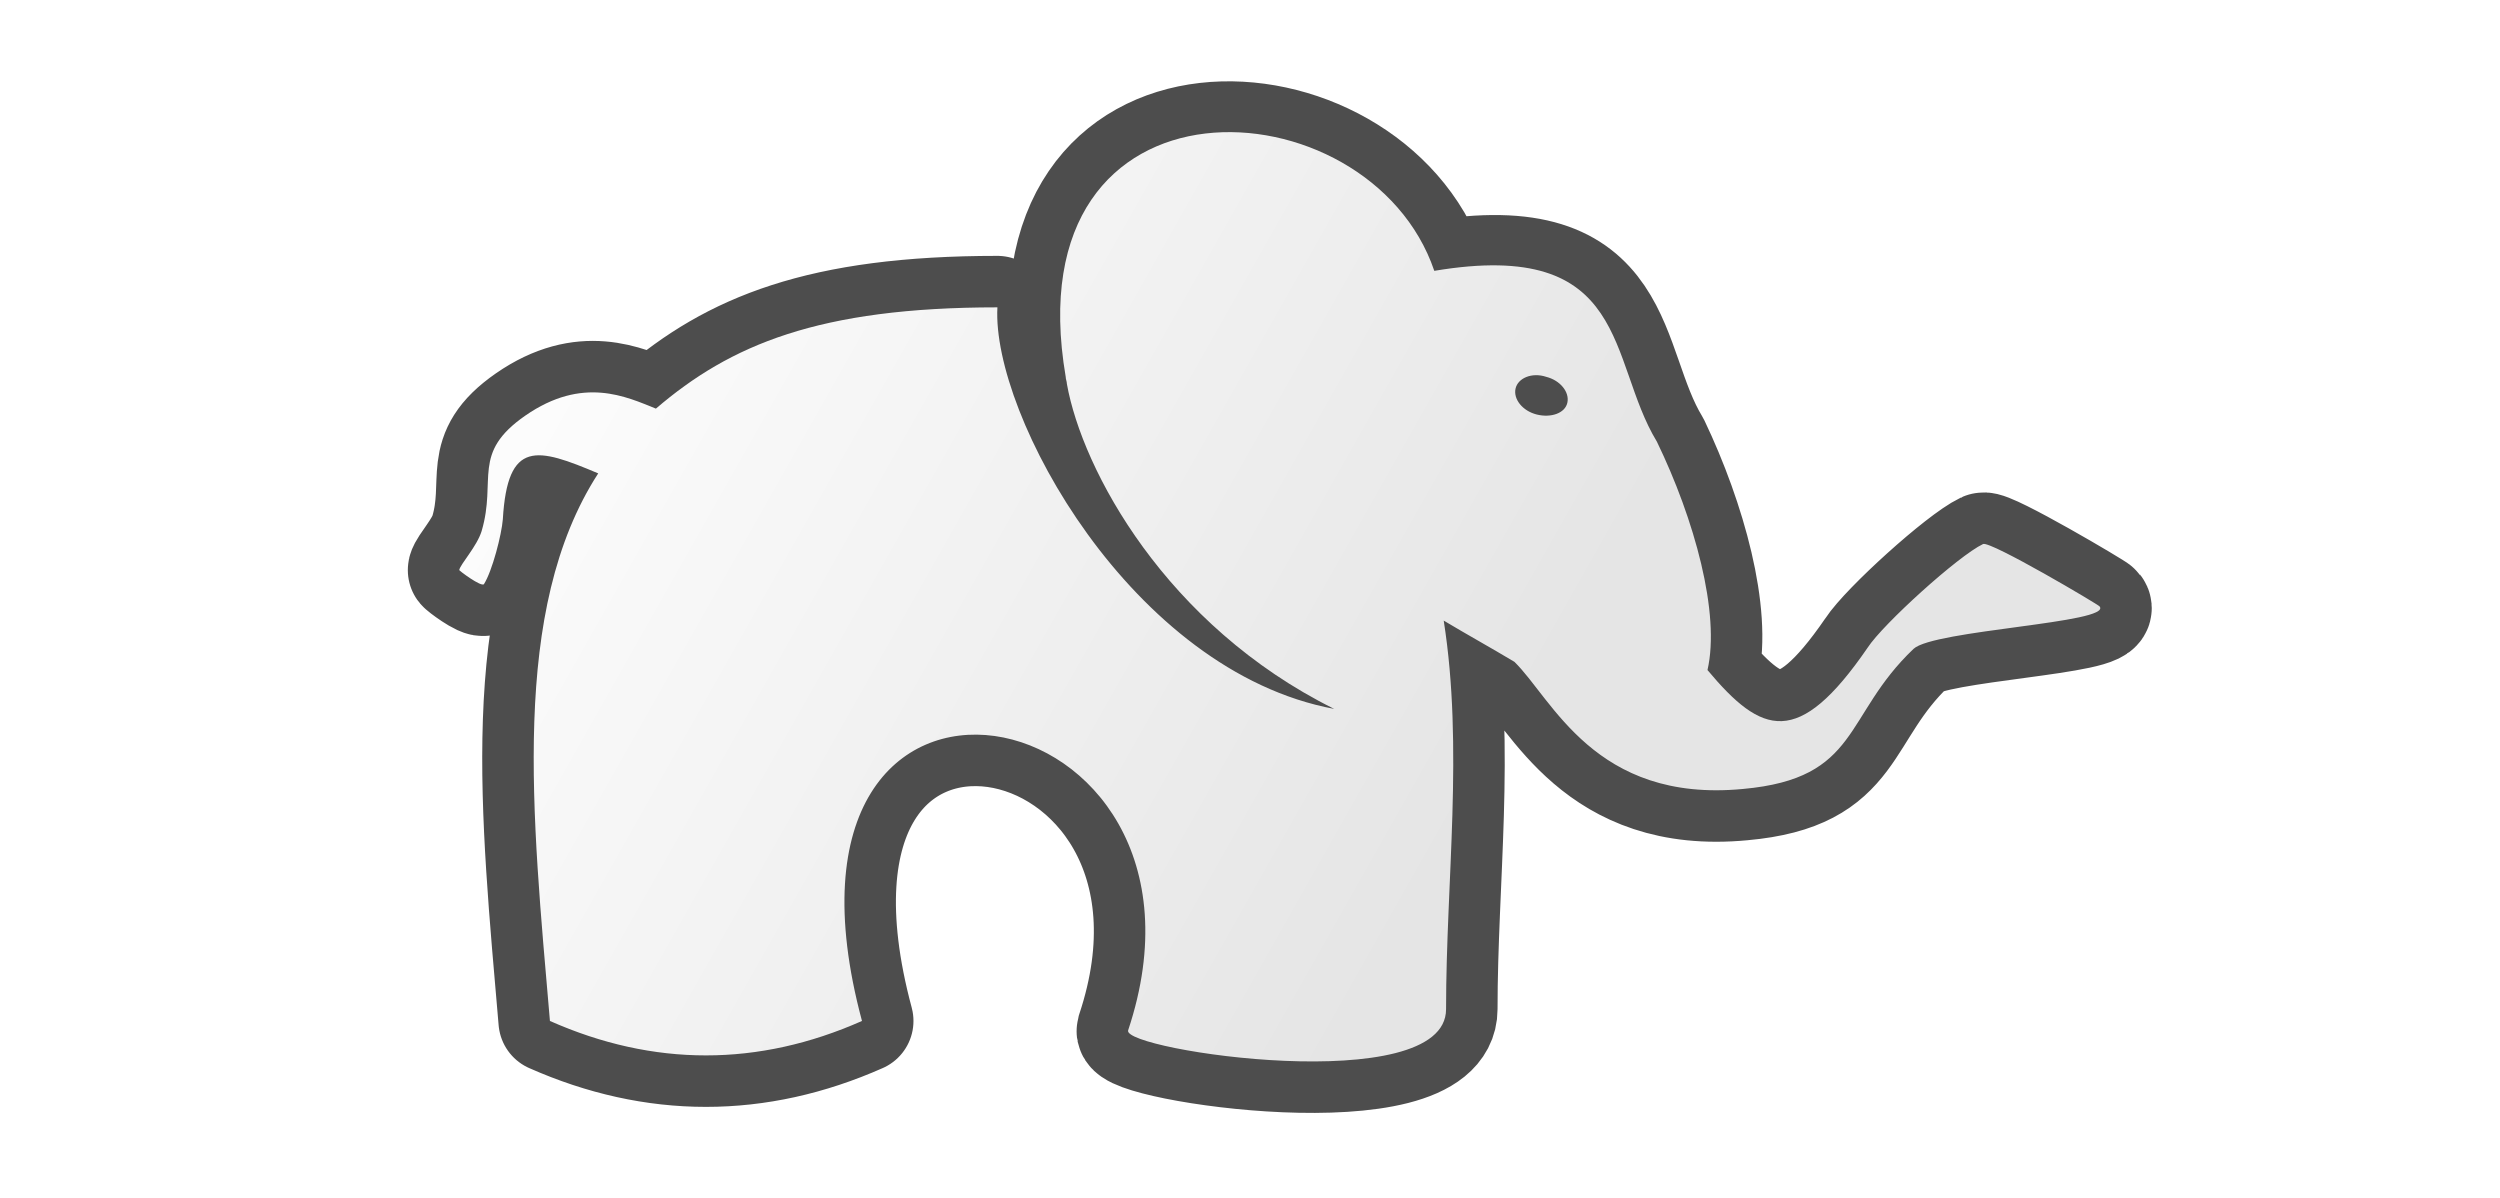
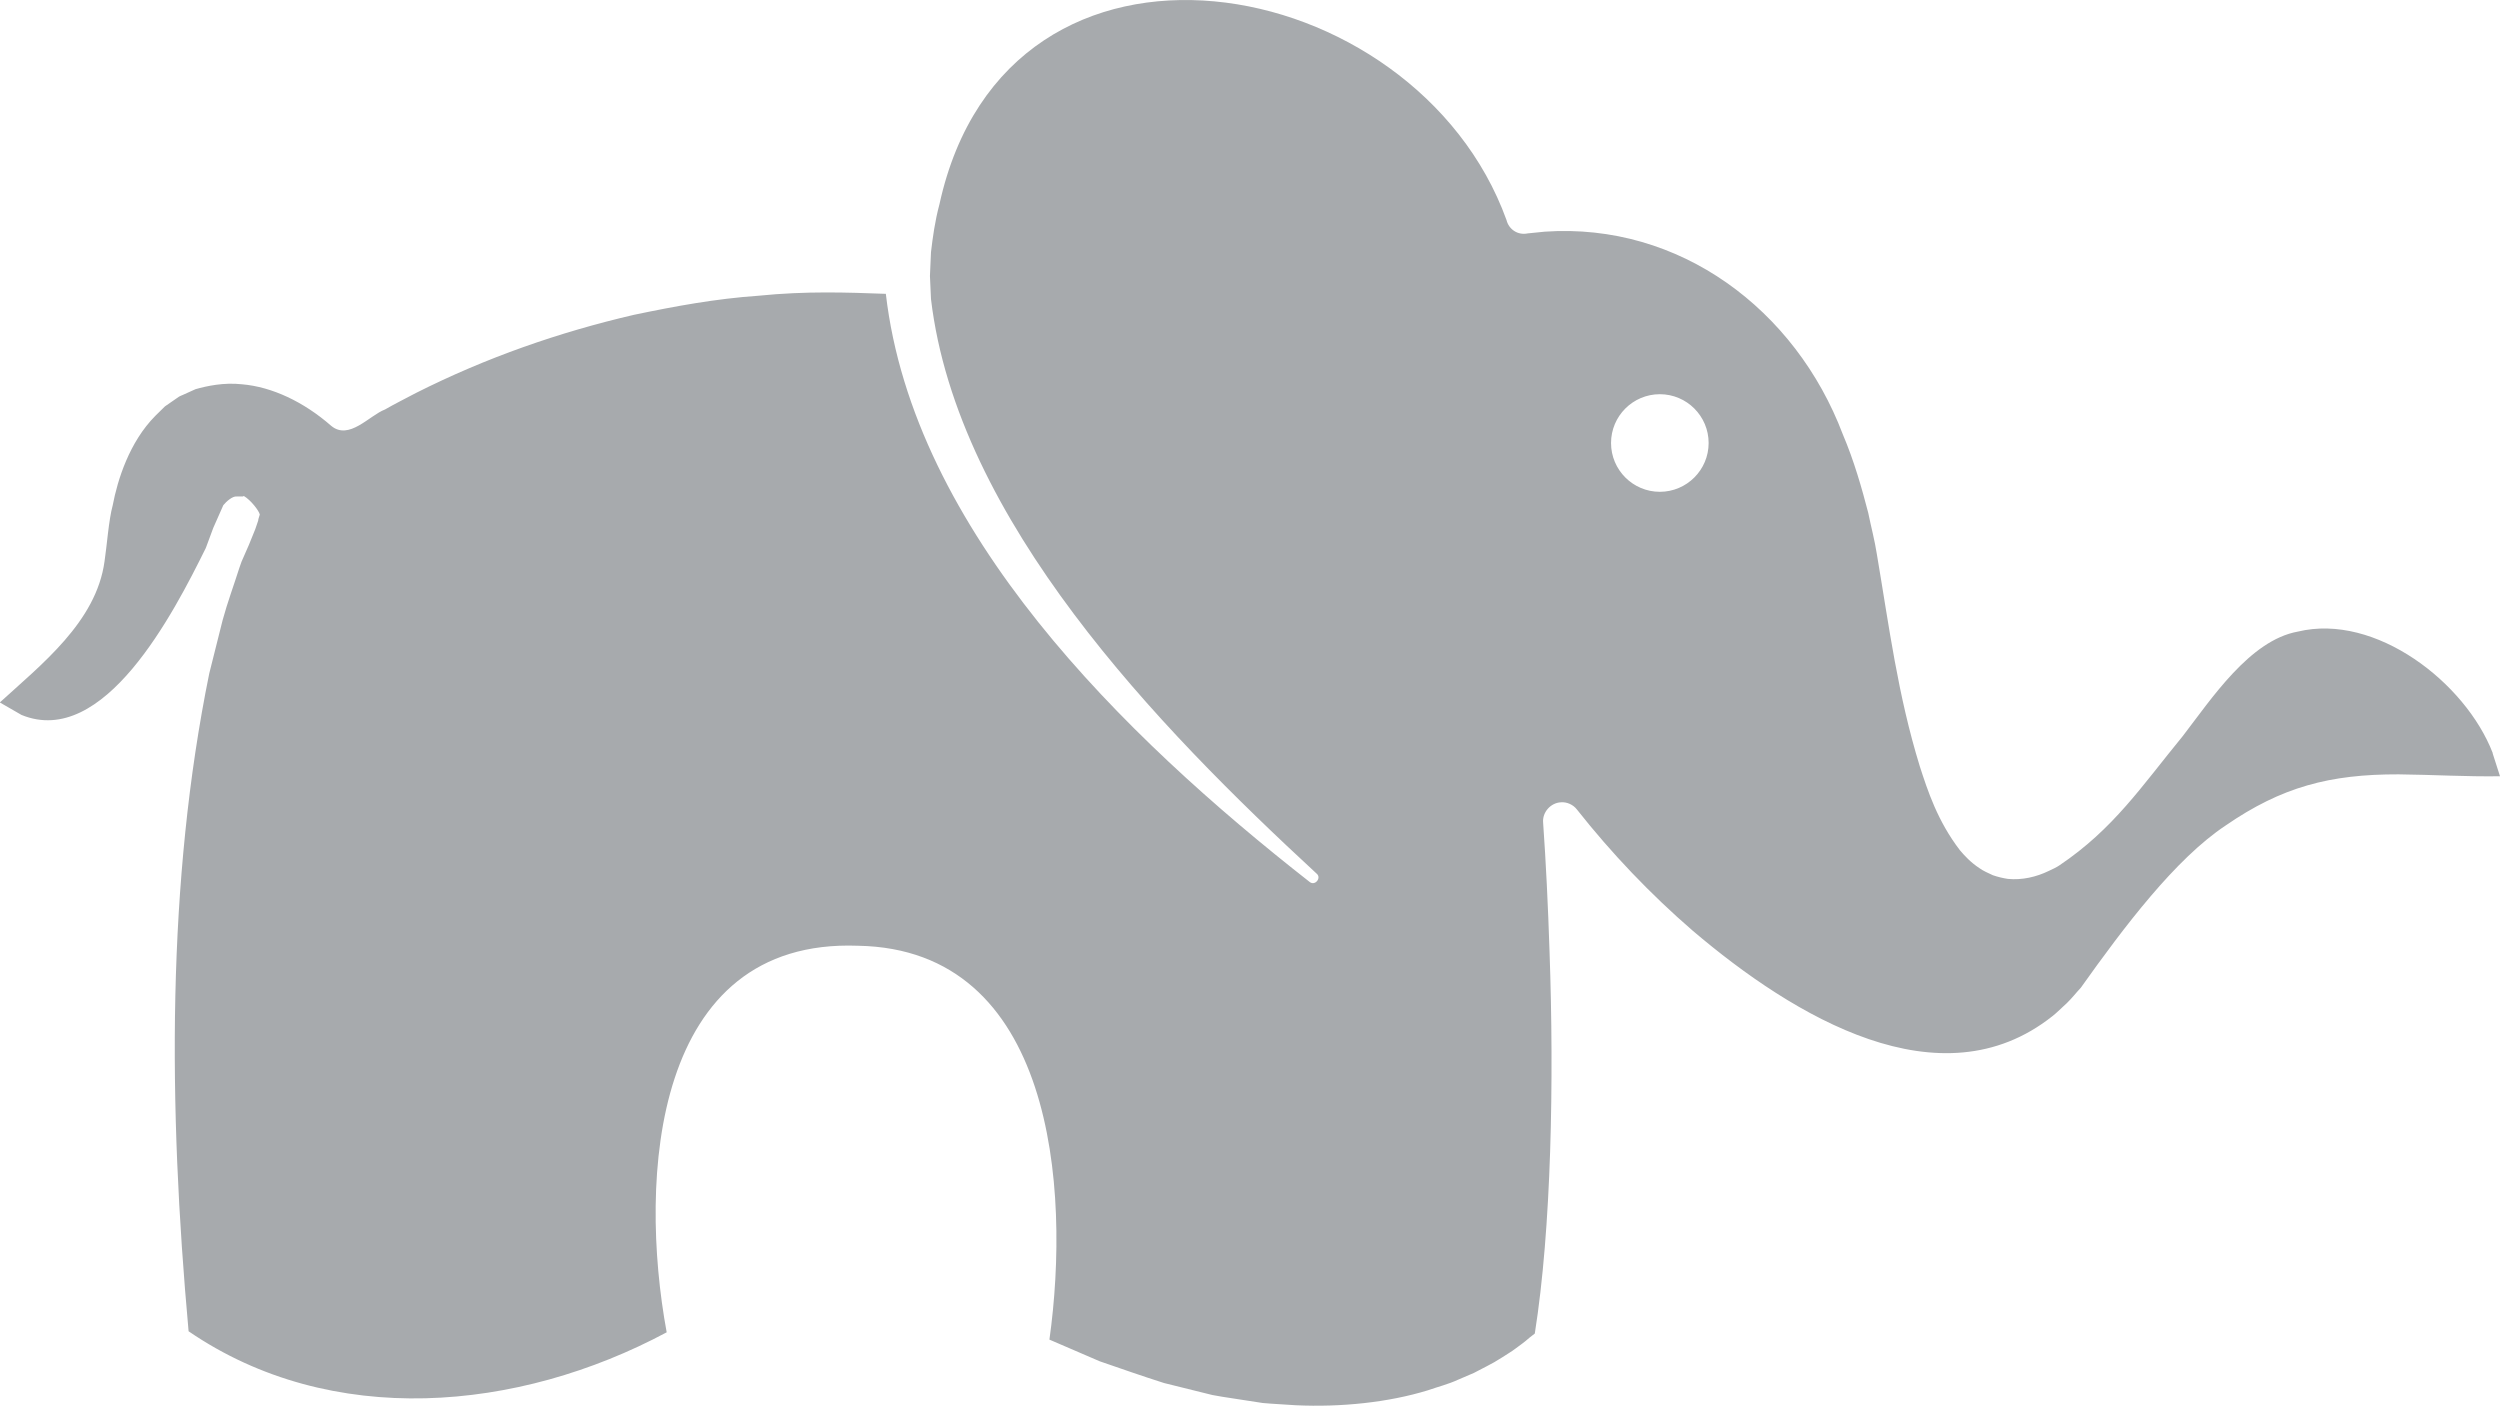
- <svg xmlns="http://www.w3.org/2000/svg" enable-background="new 0 0 212.3 101.7" viewBox="0 0 212.3 101.7">
-   <clipPath id="a">
-     <path d="m145 56.9c4.6 5.5 7.7 6.7 13.6-1.9 1.3-2 7.7-7.8 9.8-8.8.6-.3 9.9 5.2 9.9 5.3 1.1 1.4-14.1 2-15.8 3.6-6 5.7-4.5 11-14.5 11.9-12.6 1.2-16.2-7.7-19.4-10.8-2-1.2-4-2.3-6-3.5 1.7 10.8.2 22.1.2 33 0 7.6-27.5 3.5-27 1.8 9.7-29.1-32.4-37.3-22.6-.8-8.8 3.9-17.7 3.9-26.5 0-1.5-17.5-3.4-34.9 4.1-46.5-5.2-2.2-7.7-2.9-8.1 3.9-.1 1.3-.9 4.4-1.6 5.5-.2.3-2.2-1.2-2.1-1.2.1-.5 1.5-2 1.9-3.3 1.3-4.4-.9-6.6 3.7-9.8 4.9-3.4 8.6-1.6 11.1-.6 6.3-5.4 13.8-8.6 29-8.6-.5 9.1 11.4 30.9 28.6 34.1-14.3-7.1-21.4-20.3-22.7-27.6 0-.2-.1-.4-.1-.6-4.6-26.9 25.8-25.2 31.3-9 16.7-2.8 14.7 7.6 18.9 14.5 3.2 6.6 5.4 14.6 4.3 19.4" />
-   </clipPath>
-   <linearGradient id="b" gradientTransform="matrix(-179.082 -103.3928 85.8686 -148.7292 -74733.32 117016.5)" gradientUnits="userSpaceOnUse" x1="-30.739" x2="-30.279" y1="807.732" y2="807.732">
-     <stop offset="0" stop-color="#e5e5e5" />
-     <stop offset="1" stop-color="#fff" />
-   </linearGradient>
-   <path d="m145 56.9c4.6 5.5 7.7 6.7 13.6-1.9 1.3-2 7.7-7.8 9.8-8.8.6-.3 9.9 5.2 9.9 5.3 1.1 1.4-14.1 2-15.8 3.6-6 5.7-4.5 11-14.5 11.9-12.6 1.2-16.2-7.7-19.4-10.8-2-1.2-4-2.3-6-3.5 1.7 10.8.2 22.1.2 33 0 7.6-27.5 3.5-27 1.8 9.7-29.1-32.4-37.3-22.6-.8-8.8 3.9-17.7 3.9-26.5 0-1.5-17.5-3.4-34.9 4.1-46.5-5.2-2.2-7.7-2.9-8.1 3.9-.1 1.3-.9 4.4-1.6 5.5-.2.3-2.2-1.2-2.1-1.2.1-.5 1.5-2 1.9-3.3 1.3-4.4-.9-6.6 3.7-9.8 4.9-3.4 8.6-1.6 11.1-.6 6.3-5.4 13.8-8.6 29-8.6-.5 9.1 11.4 30.9 28.6 34.1-14.3-7.1-21.4-20.3-22.7-27.6 0-.2-.1-.4-.1-.6-4.6-26.9 25.8-25.1 31.4-8.9 16.7-2.8 14.7 7.6 18.9 14.5 3.1 6.5 5.3 14.5 4.2 19.3z" style="fill:none;stroke:#4d4d4d;stroke-width:8.743;stroke-linecap:round;stroke-linejoin:round;stroke-miterlimit:22.926" />
-   <path clip-path="url(#a)" d="m217.6 27.1-143.6-82.9-73.4 127 143.7 83z" fill="url(#b)" />
-   <path clip-rule="evenodd" d="m131.3 32c1.2.3 2 1.3 1.8 2.2s-1.4 1.3-2.6 1-2-1.3-1.8-2.2 1.4-1.4 2.6-1" fill="#4d4d4d" fill-rule="evenodd" />
+ <svg xmlns="http://www.w3.org/2000/svg" viewBox="0 0 143.96 80.91">
+   <path d="m143.54 43.36c-1.57-4.06-6.75-8.07-11.22-6.99-2.77.5-4.98 3.88-6.63 6.02-2.37 2.89-3.98 5.34-7.1 7.44-.16.11-.37.21-.61.32-.72.35-1.54.54-2.36.46-.27-.04-.57-.11-.86-.21-.26-.12-.56-.25-.78-.41-.5-.33-.85-.71-1.12-1.03-1.29-1.68-1.86-3.44-2.31-4.83-1.27-4.13-1.76-8.01-2.47-12.2-.13-.84-.33-1.56-.5-2.4-.36-1.39-.82-3.01-1.46-4.51-2.73-7.21-9.41-12.21-17.16-11.68l-.99.1c-.58.12-1.09-.24-1.22-.77-5.24-14.49-28.73-18.78-32.65-.92-.27 1.01-.39 1.93-.49 2.77l-.06 1.37.06 1.33c1.51 12.73 13.05 24.63 22.21 33.09.29.24-.09.72-.4.48-10.74-8.41-22.83-20.23-24.41-33.87-2.26-.08-4.55-.17-7.34.11-2.45.17-4.78.6-7.17 1.1-4.3 1-8.48 2.45-12.55 4.5-.58.31-1.23.63-1.78.95-.9.34-2.07 1.8-3.1.94-1.59-1.39-3.41-2.24-5.12-2.39-1.07-.12-2.05.1-2.69.28l-.73.33c-.07.03-.15.06-.22.1l-.81.56-.55.54c-1.5 1.51-2.18 3.69-2.46 5.16-.23.83-.34 2.38-.47 3.22-.47 3.49-3.66 5.96-6.03 8.13l1.25.72c4.74 1.94 8.75-5.85 10.6-9.59l.04-.1c.13-.36.27-.74.4-1.08l.58-1.31c.17-.21.53-.53.77-.5h.36s.05-.03.05-.03c.41.24.88.86.92 1.07l-.08.26c0 .05-.02.11-.02.11l-.16.47c-.23.59-.48 1.19-.79 1.87-.04.11-.1.27-.13.37-.31.98-.68 1.97-.96 3l-.77 3.07c-2.44 11.98-2.37 24.89-1.19 37.88 8.22 5.63 18.97 4.64 27.53.06-1.64-8.89-.81-22.7 11.02-22.26 11.23.2 12.25 13.9 11.02 22.68l2.9 1.25c1.22.42 2.41.84 3.7 1.25l2.78.69c.46.1 2.39.37 2.9.46.64.06 1.25.08 1.91.13 2.6.12 5.32-.16 7.6-.86.57-.2 1.18-.35 1.74-.61l.91-.39.75-.39c.28-.14.56-.3.87-.5.24-.16.57-.35.76-.5.28-.21.51-.36.81-.63l.32-.25c.96-6.07 1.11-14.54.85-21.96-.09-2.75-.21-5.18-.37-7.45-.06-.6.43-1.15 1.02-1.18.34-.03.71.13.93.42 1.99 2.52 4.23 4.87 6.67 6.98 5.85 4.97 14.26 10.02 20.7 4.92.26-.2.55-.5.85-.77.29-.28.49-.55.79-.87 2.49-3.5 5.45-7.43 8.35-9.35 3.21-2.21 5.98-2.95 9.95-2.94 1.93.02 3.92.14 5.84.11l-.42-1.31zm-47.96-15.04c-1.55 0-2.81-1.26-2.81-2.81s1.26-2.81 2.81-2.81 2.81 1.26 2.81 2.81-1.26 2.81-2.81 2.81z" fill="#a7aaad" />
</svg>
